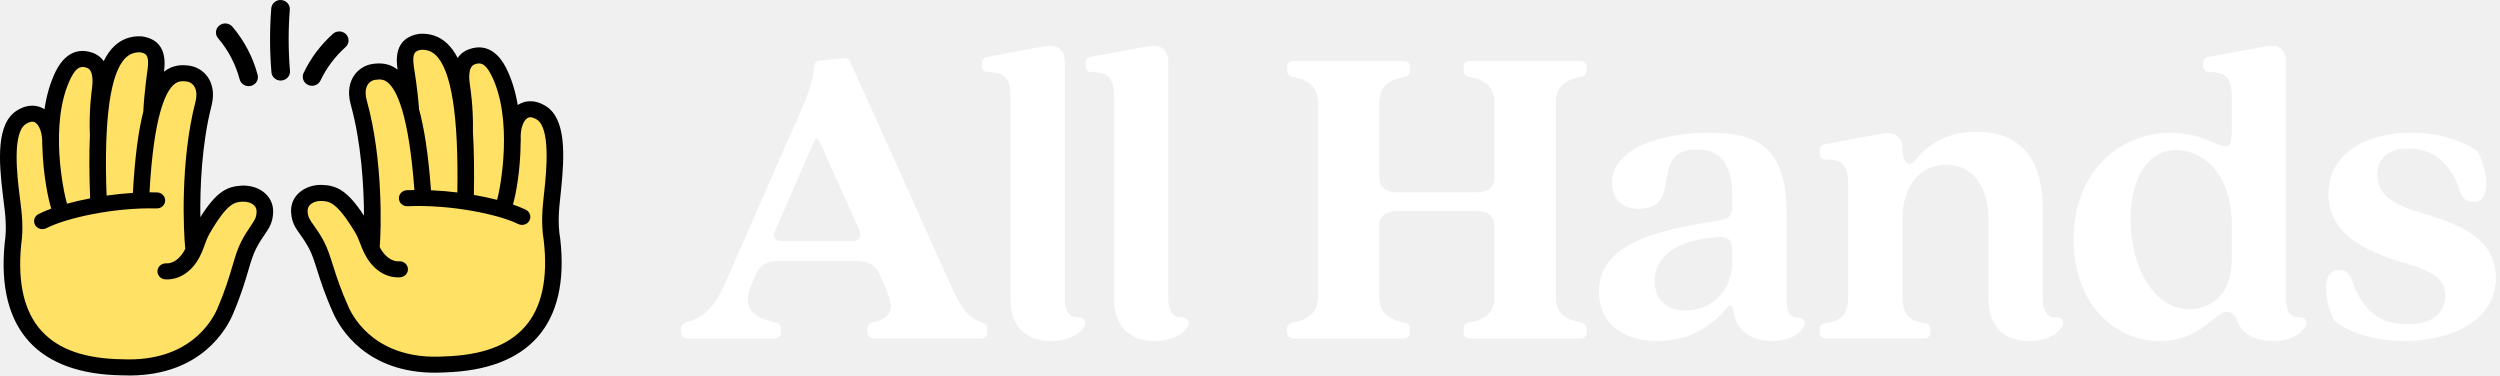
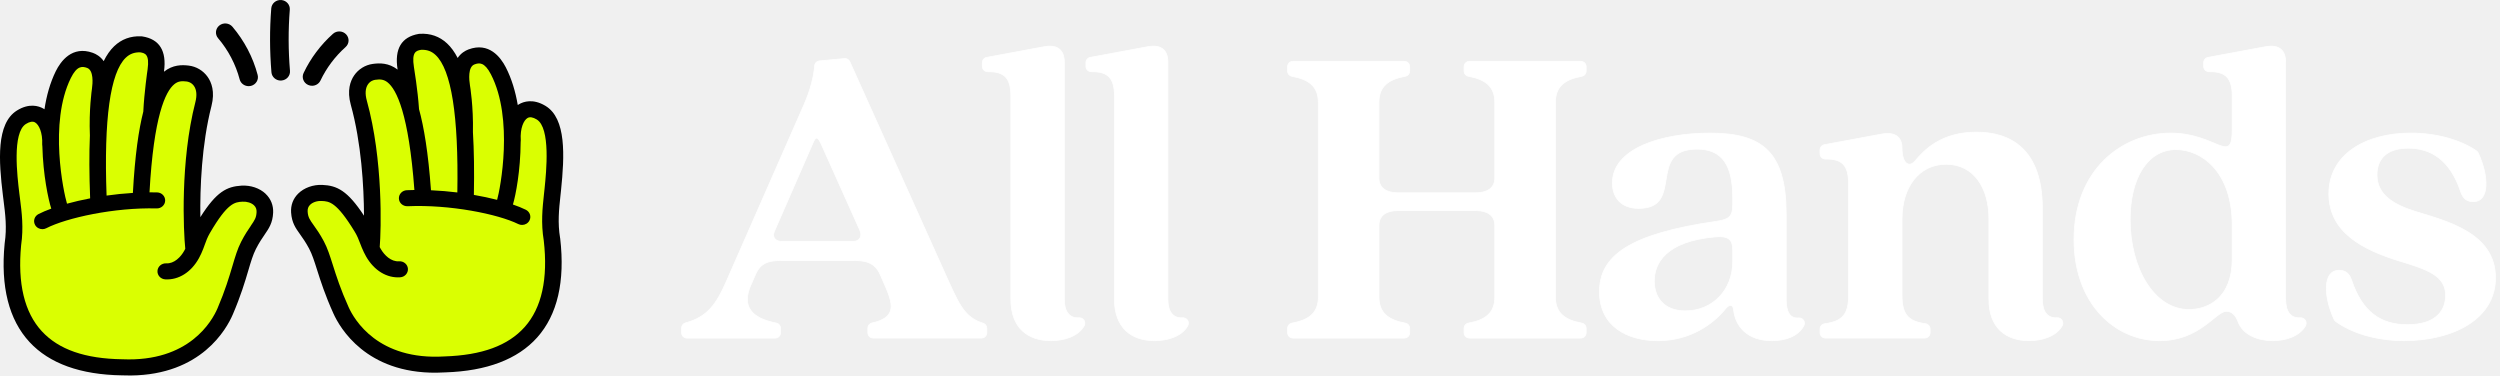
<svg xmlns="http://www.w3.org/2000/svg" width="1305" height="196" viewBox="0 0 1305 196" fill="none">
  <g clip-path="url(#clip0_14027_2415)">
    <g clip-path="url(#clip1_14027_2415)">
-       <path d="M282.419 58.785C273.03 53.163 266.757 61.779 267.526 73.478L267.448 73.566C267.474 61.349 265.779 47.857 260.145 36.941C258.15 33.075 254.107 26.72 246.113 29.715C242.605 31.029 239.423 34.983 241.066 45.191C241.066 45.191 242.892 55.904 242.552 69.372V69.561C240.27 32.418 231.663 21.086 219.352 21.819C215.414 22.501 210.028 24.156 211.841 35.577C211.841 35.577 213.81 47.49 214.449 56.978L214.488 57.458H214.449C208.659 36.979 200.86 36.701 195.213 37.497C190.088 38.217 184.493 43.397 187.323 53.605C196.204 85.632 194.47 124.202 193.805 129.723C191.992 125.946 191.431 122.952 188.914 118.808C178.794 102.169 173.982 100.944 168.074 100.691C162.206 100.438 155.868 103.963 156.285 110.672C156.716 117.38 160.224 118.492 165.205 127.841C169.092 135.118 170.2 144.656 178.025 161.99C184.506 176.342 201.447 192.084 232.302 190.214C257.302 189.405 294.639 180.89 288.144 124.973C286.527 115.258 287.74 107.122 288.588 98.783C289.905 85.846 291.835 64.407 282.432 58.772L282.419 58.785Z" fill="#FFE165" />
-       <path d="M126.317 101.083C120.409 101.449 115.636 102.75 105.829 119.566C103.391 123.748 102.895 126.754 101.148 130.557C100.378 125.049 97.913 86.516 106.181 54.338C108.816 44.092 103.13 39.013 97.992 38.381C92.332 37.687 84.52 38.103 79.121 58.785H79.056L79.134 58.191C79.591 48.691 81.338 36.752 81.338 36.752C82.916 25.293 77.517 23.739 73.566 23.12C61.281 22.614 52.908 33.998 51.291 70.812H51.265C50.704 57.484 52.308 46.871 52.308 46.871C53.756 36.625 50.496 32.734 46.962 31.483C38.915 28.628 34.99 35.059 33.073 38.962C27.648 49.979 26.2 63.497 26.461 75.714L26.383 75.626C26.917 63.914 20.488 55.412 11.203 61.198C1.917 66.997 4.252 88.398 5.817 101.31C6.834 109.636 8.19 117.747 6.756 127.487C1.331 183.505 38.824 191.351 63.837 191.717C94.718 193.044 111.359 176.986 117.566 162.521C125.052 145.061 125.991 135.497 129.734 128.157C134.533 118.719 138.028 117.544 138.328 110.836C138.628 104.127 132.225 100.716 126.356 101.07L126.317 101.083Z" fill="#FFE165" />
+       <path d="M282.419 58.785C273.03 53.163 266.757 61.779 267.526 73.478L267.448 73.566C267.474 61.349 265.779 47.857 260.145 36.941C258.15 33.075 254.107 26.72 246.113 29.715C242.605 31.029 239.423 34.983 241.066 45.191C241.066 45.191 242.892 55.904 242.552 69.372V69.561C240.27 32.418 231.663 21.086 219.352 21.819C215.414 22.501 210.028 24.156 211.841 35.577C211.841 35.577 213.81 47.49 214.449 56.978L214.488 57.458H214.449C208.659 36.979 200.86 36.701 195.213 37.497C190.088 38.217 184.493 43.397 187.323 53.605C196.204 85.632 194.47 124.202 193.805 129.723C191.992 125.946 191.431 122.952 188.914 118.808C178.794 102.169 173.982 100.944 168.074 100.691C162.206 100.438 155.868 103.963 156.285 110.672C156.716 117.38 160.224 118.492 165.205 127.841C169.092 135.118 170.2 144.656 178.025 161.99C184.506 176.342 201.447 192.084 232.302 190.214C257.302 189.405 294.639 180.89 288.144 124.973C286.527 115.258 287.74 107.122 288.588 98.783C289.905 85.846 291.835 64.407 282.432 58.772L282.419 58.785Z" fill="#DAFF01" />
+       <path d="M126.317 101.083C120.409 101.449 115.636 102.75 105.829 119.566C103.391 123.748 102.895 126.754 101.148 130.557C100.378 125.049 97.913 86.516 106.181 54.338C108.816 44.092 103.13 39.013 97.992 38.381C92.332 37.687 84.52 38.103 79.121 58.785H79.056L79.134 58.191C79.591 48.691 81.338 36.752 81.338 36.752C82.916 25.293 77.517 23.739 73.566 23.12C61.281 22.614 52.908 33.998 51.291 70.812H51.265C50.704 57.484 52.308 46.871 52.308 46.871C53.756 36.625 50.496 32.734 46.962 31.483C38.915 28.628 34.99 35.059 33.073 38.962C27.648 49.979 26.2 63.497 26.461 75.714L26.383 75.626C26.917 63.914 20.488 55.412 11.203 61.198C1.917 66.997 4.252 88.398 5.817 101.31C6.834 109.636 8.19 117.747 6.756 127.487C1.331 183.505 38.824 191.351 63.837 191.717C94.718 193.044 111.359 176.986 117.566 162.521C125.052 145.061 125.991 135.497 129.734 128.157C134.533 118.719 138.028 117.544 138.328 110.836C138.628 104.127 132.225 100.716 126.356 101.07L126.317 101.083Z" fill="#DAFF01" />
      <path d="M138.679 101.171C135.549 98.202 130.842 96.623 126.056 96.901C118.387 97.368 112.949 100.084 104.59 113.35C104.368 98.177 105.242 75.398 110.38 55.361C112.31 47.831 110.367 42.917 108.385 40.125C106.076 36.865 102.49 34.718 98.526 34.237C94.913 33.795 90.192 33.77 85.589 37.434C85.589 37.383 85.602 37.32 85.602 37.32C87.088 26.556 83.254 20.391 74.217 19.001L73.721 18.951C68.153 18.71 63.38 20.479 59.532 24.194C57.472 26.177 55.685 28.742 54.133 31.913C52.399 29.449 50.169 28.198 48.408 27.567C37.65 23.739 31.703 31.938 29.12 37.168C26.121 43.258 24.256 50.08 23.213 57.041C22.991 56.902 22.782 56.763 22.561 56.637C20.187 55.31 15.245 53.693 8.828 57.698C-2.048 64.495 -0.665 84.027 1.499 101.815C1.617 102.763 1.734 103.698 1.851 104.645C2.777 111.935 3.651 118.82 2.451 126.919L2.425 127.121C0.247 149.596 4.616 166.892 15.414 178.553C25.795 189.771 42.057 195.608 63.614 195.924C65.192 195.987 66.731 196.013 68.231 196C105.059 195.671 118.27 171.73 121.517 164.15C125.716 154.346 127.894 147.032 129.629 141.144C130.972 136.596 132.041 133.008 133.554 130.026C135.276 126.641 136.788 124.442 138.119 122.497C140.388 119.187 142.344 116.331 142.579 111.025C142.748 107.185 141.392 103.774 138.64 101.171H138.679ZM65.649 30.131C67.722 28.135 70.109 27.251 73.135 27.314C75.756 27.731 78.129 28.35 77.047 36.183C76.969 36.676 75.273 48.438 74.817 58.014C74.817 58.077 74.817 58.14 74.817 58.204C72.43 67.553 70.435 81.02 69.366 100.704C64.736 100.981 60.119 101.462 55.633 102.093C54.186 62.158 57.537 37.939 65.636 30.131H65.649ZM36.945 40.782C40.193 34.212 42.918 34.541 45.448 35.438C48.956 36.688 48.408 43.473 48.004 46.29C47.939 46.745 46.374 57.319 46.922 70.774C46.517 80.212 46.57 91.089 47.052 103.534C42.762 104.355 38.693 105.302 34.976 106.326C33.215 100.59 25.43 64.154 36.945 40.794V40.782ZM130.946 117.86C129.537 119.907 127.79 122.459 125.821 126.325C123.956 129.976 122.808 133.892 121.335 138.832C119.652 144.505 117.553 151.567 113.549 160.929C110.706 167.549 98.76 189.051 63.875 187.535C44.431 187.257 30.686 182.482 21.857 172.943C12.754 163.114 9.115 147.979 11.032 127.98C12.363 118.833 11.385 111.088 10.433 103.609C10.315 102.674 10.198 101.752 10.08 100.817C9.037 92.188 6.246 69.258 13.51 64.723C15.466 63.497 17.07 63.219 18.257 63.876C20.279 65.001 22.313 69.094 22.026 75.436C22.013 75.777 22.052 76.106 22.117 76.434C22.483 91.216 25.208 104.077 26.76 108.903C24.217 109.825 21.974 110.785 20.096 111.745C17.983 112.832 17.188 115.359 18.309 117.405C19.092 118.833 20.605 119.642 22.17 119.629C22.835 119.629 23.513 119.465 24.152 119.136C34.702 113.716 59.728 108.208 81.781 108.802C84.18 108.84 86.15 107.046 86.215 104.734C86.28 102.422 84.402 100.501 82.016 100.438C80.698 100.4 79.368 100.4 78.038 100.4C80.242 60.705 86.306 47.755 91.027 43.928C92.983 42.348 94.848 42.222 97.43 42.538C98.147 42.626 99.947 43.031 101.238 44.85C102.634 46.833 102.894 49.764 101.982 53.327C94 84.419 95.8 120.981 96.713 129.85C96.556 130.153 96.413 130.456 96.243 130.772C94.379 134.17 90.91 137.708 86.775 137.468C84.415 137.354 82.341 139.098 82.198 141.397C82.055 143.709 83.867 145.692 86.254 145.831C93.244 146.236 99.83 142.079 103.872 134.714C104.303 133.93 104.668 133.185 104.994 132.465C105.02 132.414 105.046 132.351 105.072 132.301C105.829 130.658 106.376 129.155 106.859 127.803C107.615 125.706 108.267 123.886 109.571 121.638C118.831 105.744 122.587 105.517 126.564 105.277C128.898 105.138 131.22 105.858 132.589 107.172C133.567 108.094 133.998 109.244 133.932 110.684C133.802 113.653 132.954 114.891 130.907 117.873L130.946 117.86Z" fill="black" />
      <path d="M292.383 124.316C291.04 116.243 291.783 109.345 292.566 102.043C292.67 101.095 292.774 100.16 292.866 99.213C294.691 81.399 295.709 61.83 284.689 55.235C278.194 51.344 273.278 53.049 270.93 54.414C270.709 54.54 270.5 54.692 270.278 54.831C269.091 47.895 267.109 41.11 263.992 35.071C261.319 29.892 255.229 21.793 244.535 25.811C242.787 26.468 240.597 27.756 238.901 30.258C237.284 27.112 235.445 24.585 233.346 22.64C229.433 19.001 224.621 17.308 219.066 17.649L218.57 17.7C209.559 19.254 205.842 25.482 207.537 36.246C207.537 36.246 207.537 36.297 207.55 36.335C202.882 32.747 198.161 32.86 194.561 33.366C190.61 33.922 187.063 36.133 184.82 39.43C182.902 42.26 181.038 47.2 183.111 54.692C188.641 74.64 189.945 97.406 190.01 112.579C181.403 99.466 175.912 96.85 168.244 96.522C163.471 96.32 158.763 98 155.699 101.02C152.999 103.673 151.708 107.109 151.956 110.937C152.295 116.231 154.303 119.061 156.638 122.32C158.007 124.24 159.559 126.413 161.345 129.761C162.923 132.718 164.058 136.28 165.493 140.803C167.344 146.653 169.653 153.93 174.048 163.658C177.438 171.175 191.105 194.888 227.829 194.547C229.316 194.535 230.855 194.484 232.42 194.383C254.094 193.688 270.239 187.548 280.411 176.152C290.975 164.302 295.017 146.931 292.422 124.493L292.396 124.291L292.383 124.316ZM245.317 44.559C244.861 41.704 244.17 34.932 247.665 33.631C250.169 32.684 252.907 32.317 256.272 38.824C268.231 61.981 261.149 98.556 259.493 104.317C255.75 103.357 251.668 102.485 247.365 101.74C247.6 89.295 247.443 78.405 246.869 68.98C247.156 55.525 245.396 44.976 245.317 44.559ZM219.822 26C222.861 25.874 225.26 26.72 227.36 28.691C235.602 36.36 239.423 60.503 238.732 100.464C234.232 99.908 229.616 99.516 224.973 99.314C223.539 79.643 221.283 66.226 218.714 56.915C218.714 56.852 218.714 56.789 218.714 56.726C218.074 47.149 216.144 35.425 216.066 34.97C214.827 27.125 217.188 26.468 219.809 26H219.822ZM283.841 125.554C286.136 145.516 282.785 160.714 273.878 170.707C265.231 180.397 251.577 185.426 232.015 186.057C197.326 188.18 184.937 166.905 181.977 160.335C177.777 151.037 175.547 144.025 173.761 138.378C172.196 133.45 170.97 129.572 169.04 125.946C167.005 122.118 165.206 119.604 163.758 117.582C161.658 114.639 160.785 113.413 160.589 110.444C160.498 109.004 160.915 107.842 161.867 106.907C163.223 105.568 165.519 104.797 167.866 104.911C171.844 105.088 175.599 105.239 185.172 120.968C186.528 123.192 187.206 124.998 188.002 127.083C188.523 128.435 189.097 129.938 189.893 131.568C189.919 131.618 189.932 131.669 189.958 131.707C190.31 132.427 190.688 133.16 191.131 133.943C195.318 141.233 201.982 145.276 208.959 144.745C211.332 144.568 213.119 142.547 212.936 140.247C212.754 137.948 210.68 136.242 208.294 136.394C204.16 136.697 200.625 133.223 198.695 129.862C198.513 129.547 198.369 129.256 198.213 128.953C198.956 120.084 200.065 83.484 191.484 52.544C190.492 48.994 190.701 46.063 192.057 44.054C193.322 42.209 195.109 41.767 195.826 41.666C198.395 41.3 200.273 41.401 202.256 42.942C207.055 46.694 213.367 59.53 216.314 99.175C214.984 99.188 213.654 99.225 212.349 99.289C209.963 99.39 208.124 101.348 208.228 103.66C208.333 105.972 210.315 107.715 212.741 107.652C234.767 106.667 259.911 111.72 270.552 116.963C271.191 117.279 271.869 117.418 272.547 117.418C274.112 117.406 275.612 116.572 276.368 115.119C277.451 113.06 276.603 110.533 274.464 109.484C272.573 108.549 270.304 107.64 267.748 106.755C269.209 101.904 271.7 88.992 271.778 74.211C271.843 73.882 271.869 73.554 271.843 73.213C271.426 66.883 273.395 62.752 275.39 61.59C276.564 60.907 278.168 61.16 280.15 62.348C287.506 66.757 285.158 89.725 284.271 98.379C284.18 99.314 284.076 100.236 283.971 101.171C283.163 108.676 282.328 116.42 283.841 125.554Z" fill="black" />
      <path d="M162.923 44.774C162.232 44.774 161.527 44.648 160.862 44.344C158.424 43.258 157.354 40.466 158.476 38.103C162.101 30.435 167.409 23.36 173.812 17.649C175.781 15.893 178.859 16.007 180.672 17.927C182.485 19.835 182.367 22.817 180.385 24.573C174.921 29.449 170.395 35.488 167.292 42.032C166.483 43.738 164.749 44.761 162.923 44.774Z" fill="black" />
      <path d="M146.57 42.058C144.053 42.083 141.901 40.213 141.692 37.737C140.766 26.657 140.727 15.426 141.601 4.346C141.809 1.756 144.144 -0.177 146.804 0.013C149.478 0.215 151.473 2.464 151.277 5.054C150.443 15.641 150.482 26.379 151.369 36.966C151.59 39.556 149.595 41.83 146.922 42.032C146.804 42.032 146.687 42.045 146.57 42.045V42.058Z" fill="black" />
      <path d="M129.851 44.976C127.673 45.002 125.665 43.574 125.104 41.439C123.043 33.606 119.144 26.165 113.836 19.936C112.128 17.927 112.428 14.971 114.488 13.316C116.562 11.661 119.614 11.952 121.322 13.948C127.53 21.25 132.094 29.955 134.494 39.114C135.159 41.628 133.581 44.193 130.985 44.837C130.594 44.938 130.216 44.976 129.825 44.989L129.851 44.976Z" fill="black" />
    </g>
  </g>
  <path d="M379.045 147.144L419.52 55.032C423.451 46.205 424.882 39.02 425.244 34.35C425.349 32.994 426.419 31.91 427.775 31.789L440.789 30.569C441.979 30.464 443.109 31.111 443.606 32.211L492.788 141.571C500.244 158.005 502.94 165.566 513.153 168.715C514.313 169.076 515.127 170.161 515.127 171.381V173.655C515.127 175.207 513.876 176.457 512.325 176.457H455.822C454.271 176.457 453.021 175.207 453.021 173.655V171.321C453.021 170.01 453.955 168.88 455.235 168.594C466.954 166.003 466.728 160.068 462.556 150.413L459.528 143.438C456.741 136.931 451.62 135.997 445.805 135.997H407.665C401.384 135.997 396.97 137.157 394.409 143.212L391.849 149.027C387.224 159.827 391.999 166.033 405.195 168.639C406.505 168.895 407.439 170.055 407.439 171.381V173.685C407.439 175.237 406.189 176.487 404.637 176.487H358.589C357.037 176.487 355.787 175.237 355.787 173.685V171.245C355.787 169.98 356.631 168.88 357.851 168.549C369.344 165.476 373.984 158.622 379.045 147.174V147.144ZM407.665 125.98H445.579C448.14 125.98 450.46 123.886 448.833 120.166L428.603 75.051C426.75 71.089 425.816 71.089 424.19 75.051L404.185 120.874C402.785 124.127 405.345 125.995 407.68 125.995L407.665 125.98Z" fill="#fff" stroke="#fff" stroke-width="0.394" stroke-miterlimit="10" />
  <path d="M527.675 156.227V50.166C527.675 40.511 524.075 37.302 515.685 37.438C514.103 37.468 512.777 36.233 512.777 34.636V32.708C512.777 31.352 513.741 30.207 515.067 29.951L545.344 24.333C552.093 23.173 555.572 26.201 555.572 32.467V156.212C555.572 162.825 558.329 166.184 563.179 165.883C564.836 165.777 566.267 166.997 566.267 168.669V168.745C566.267 169.227 566.162 169.709 565.921 170.115C562.682 175.689 555.316 177.843 548.598 177.843C536.502 177.843 527.66 171.094 527.66 156.212L527.675 156.227Z" fill="#fff" stroke="#fff" stroke-width="0.394" stroke-miterlimit="10" />
  <path d="M581.748 156.227V50.166C581.748 40.511 578.148 37.302 569.758 37.438C568.176 37.468 566.851 36.233 566.851 34.636V32.708C566.851 31.352 567.815 30.207 569.14 29.951L599.417 24.333C606.166 23.173 609.645 26.201 609.645 32.467V156.212C609.645 162.825 612.402 166.184 617.252 165.883C618.909 165.777 620.34 166.997 620.34 168.669V168.745C620.34 169.227 620.235 169.709 619.994 170.115C616.755 175.689 609.389 177.843 602.671 177.843C590.575 177.843 581.733 171.094 581.733 156.212L581.748 156.227Z" fill="#fff" stroke="#fff" stroke-width="0.394" stroke-miterlimit="10" />
  <path d="M688.158 155.052V53.42C688.158 45.256 683.383 41.46 674.405 39.818C673.079 39.577 672.115 38.417 672.115 37.077V34.817C672.115 33.266 673.365 32.015 674.917 32.015H733.046C734.598 32.015 735.848 33.266 735.848 34.817V37.077C735.848 38.417 734.884 39.577 733.558 39.818C724.566 41.445 719.806 45.241 719.806 53.42V92.961C719.806 98.309 723.993 100.644 729.808 100.644H770.283C776.097 100.644 780.285 98.324 780.285 92.961V53.42C780.285 45.256 775.51 41.46 766.532 39.818C765.206 39.577 764.242 38.417 764.242 37.077V34.817C764.242 33.266 765.493 32.015 767.044 32.015H825.173C826.725 32.015 827.975 33.266 827.975 34.817V37.077C827.975 38.417 827.011 39.577 825.686 39.818C816.708 41.445 811.933 45.241 811.933 53.42V155.067C811.933 163.232 816.708 167.027 825.686 168.669C827.011 168.91 827.975 170.07 827.975 171.411V173.67C827.975 175.222 826.725 176.472 825.173 176.472H767.044C765.493 176.472 764.242 175.222 764.242 173.67V171.411C764.242 170.07 765.206 168.91 766.532 168.669C775.525 167.043 780.285 163.247 780.285 155.067V117.62C780.285 112.272 776.097 109.938 770.524 109.938H729.582C723.993 109.938 719.821 112.257 719.821 117.62V155.067C719.821 163.232 724.596 167.027 733.573 168.669C734.899 168.91 735.863 170.07 735.863 171.411V173.67C735.863 175.222 734.613 176.472 733.061 176.472H674.932C673.381 176.472 672.13 175.222 672.13 173.67V171.411C672.13 170.07 673.094 168.91 674.42 168.669C683.398 167.043 688.173 163.247 688.173 155.067L688.158 155.052Z" fill="#fff" stroke="#fff" stroke-width="0.394" stroke-miterlimit="10" />
  <path d="M834.929 152.265C834.929 133.421 850.745 122.033 896.101 115.511C902.608 114.577 904.476 112.95 904.476 106.909V103.189C904.476 86.438 899.128 77.837 885.873 77.837C859.361 77.837 879.591 108.777 855.4 108.777C846.091 108.777 841.677 102.963 841.677 95.522C841.677 77.611 867.029 69.477 892.621 69.477C920.066 69.477 932.388 79.479 932.388 111.805V156.227C932.388 162.855 934.346 166.379 938.941 165.973C940.553 165.837 941.923 167.148 941.923 168.759C941.923 169.226 941.818 169.708 941.577 170.115C938.414 175.688 931.891 177.843 924.947 177.843C911.917 177.843 905.877 170.16 904.943 161.8C904.717 159.013 902.849 158.546 900.755 161.107C894.248 169.241 882.152 177.858 865.402 177.858C849.585 177.858 834.929 170.416 834.929 152.28V152.265ZM879.817 162.267C894.007 162.267 904.476 151.331 904.476 136.675V130.634C904.476 125.287 902.623 122.952 895.167 123.66C869.348 125.98 863.534 137.608 863.534 146.692C863.534 155.067 868.414 162.282 879.817 162.282V162.267Z" fill="#fff" stroke="#fff" stroke-width="0.394" stroke-miterlimit="10" />
  <path d="M1038.21 156.227V114.125C1038.21 98.083 1030.3 85.746 1015.89 85.746C1001.47 85.746 992.856 98.068 992.856 114.125V154.359C992.856 164.211 996.2 167.751 1005.07 168.971C1006.46 169.167 1007.51 170.341 1007.51 171.742V173.655C1007.51 175.207 1006.26 176.457 1004.71 176.457H952.863C951.311 176.457 950.061 175.207 950.061 173.655V171.757C950.061 170.357 951.115 169.182 952.501 168.986C961.584 167.766 964.944 164.226 964.944 154.359V95.748C964.944 86.093 961.343 82.884 952.953 83.02C951.372 83.05 950.046 81.814 950.046 80.218V78.29C950.046 76.934 951.01 75.789 952.336 75.533L982.613 69.915C989.361 68.755 992.841 71.782 992.841 77.13C992.841 85.505 996.561 87.599 999.589 84.104C1004.47 78.29 1013.31 68.981 1031.69 68.981C1048.91 68.981 1066.11 77.356 1066.11 108.748V156.197C1066.11 162.81 1068.87 166.169 1073.72 165.868C1075.37 165.762 1076.8 166.982 1076.8 168.654V168.73C1076.8 169.212 1076.7 169.694 1076.46 170.1C1073.22 175.674 1065.85 177.828 1059.13 177.828C1047.04 177.828 1038.2 171.08 1038.2 156.197L1038.21 156.227Z" fill="#fff" stroke="#fff" stroke-width="0.394" stroke-miterlimit="10" />
  <path d="M1082.63 125.061C1082.63 88.773 1107.52 69.478 1133.11 69.478C1157.06 69.478 1165.21 86.695 1165.21 67.61V50.166C1165.21 40.511 1161.61 37.302 1153.22 37.438C1151.64 37.468 1150.31 36.233 1150.31 34.636V32.708C1150.31 31.352 1151.27 30.207 1152.6 29.951L1182.88 24.333C1189.63 23.173 1193.1 26.201 1193.1 32.467V156.212C1193.1 162.825 1195.86 166.184 1200.71 165.883C1202.37 165.777 1203.8 166.997 1203.8 168.669V168.745C1203.8 169.227 1203.69 169.709 1203.45 170.115C1200.21 175.689 1192.86 177.843 1186.36 177.843C1178.67 177.843 1170.77 174.815 1168.22 167.841C1166.82 164.12 1164.73 162.493 1162.18 162.493C1156.59 162.493 1148.46 177.843 1127.29 177.843C1104.04 177.843 1082.63 158.532 1082.63 125.046V125.061ZM1142.64 161.574C1152.64 161.574 1165.21 155.534 1165.21 135.289V117.62C1165.21 89.24 1148.92 78.079 1135.89 78.079C1120.77 78.079 1111.94 93.428 1111.94 114.592C1111.94 139.718 1124.27 161.574 1142.64 161.574Z" fill="#fff" stroke="#fff" stroke-width="0.394" stroke-miterlimit="10" />
  <path d="M1219.29 167.826C1218.9 167.539 1218.6 167.163 1218.39 166.726C1212.86 154.781 1212.35 141.103 1221.02 141.103C1224.28 141.103 1226.37 142.73 1227.53 146.225C1233.12 162.975 1242.88 169.483 1256.6 169.483C1272.19 169.483 1276.61 161.574 1276.61 154.133C1276.61 143.905 1267.07 140.636 1252.41 136.223C1233.57 130.408 1215.66 121.34 1215.66 101.095C1215.66 80.85 1234.5 69.462 1258.45 69.462C1272.06 69.462 1284.77 73.213 1292.72 78.787C1293.13 79.073 1293.46 79.464 1293.67 79.916C1299.19 91.846 1299.68 105.268 1291.02 105.268C1287.77 105.268 1285.67 103.641 1284.51 100.146C1278.93 83.396 1268.92 77.355 1257.07 77.355C1245.91 77.355 1240.79 82.944 1240.79 91.304C1240.79 101.773 1249.63 106.895 1260.79 110.374C1277.54 115.496 1302.65 121.777 1302.65 145.035C1302.65 166.666 1280.33 177.828 1254.98 177.828C1240 177.828 1227.23 173.625 1219.28 167.795L1219.29 167.826Z" fill="#fff" stroke="#fff" stroke-width="0.394" stroke-miterlimit="10" />
  <defs>
    <clipPath id="clip0_14027_2415">
      <rect width="294" height="196" fill="white" />
    </clipPath>
    <clipPath id="clip1_14027_2415">
      <rect width="294" height="196" fill="white" />
    </clipPath>
  </defs>
</svg>
